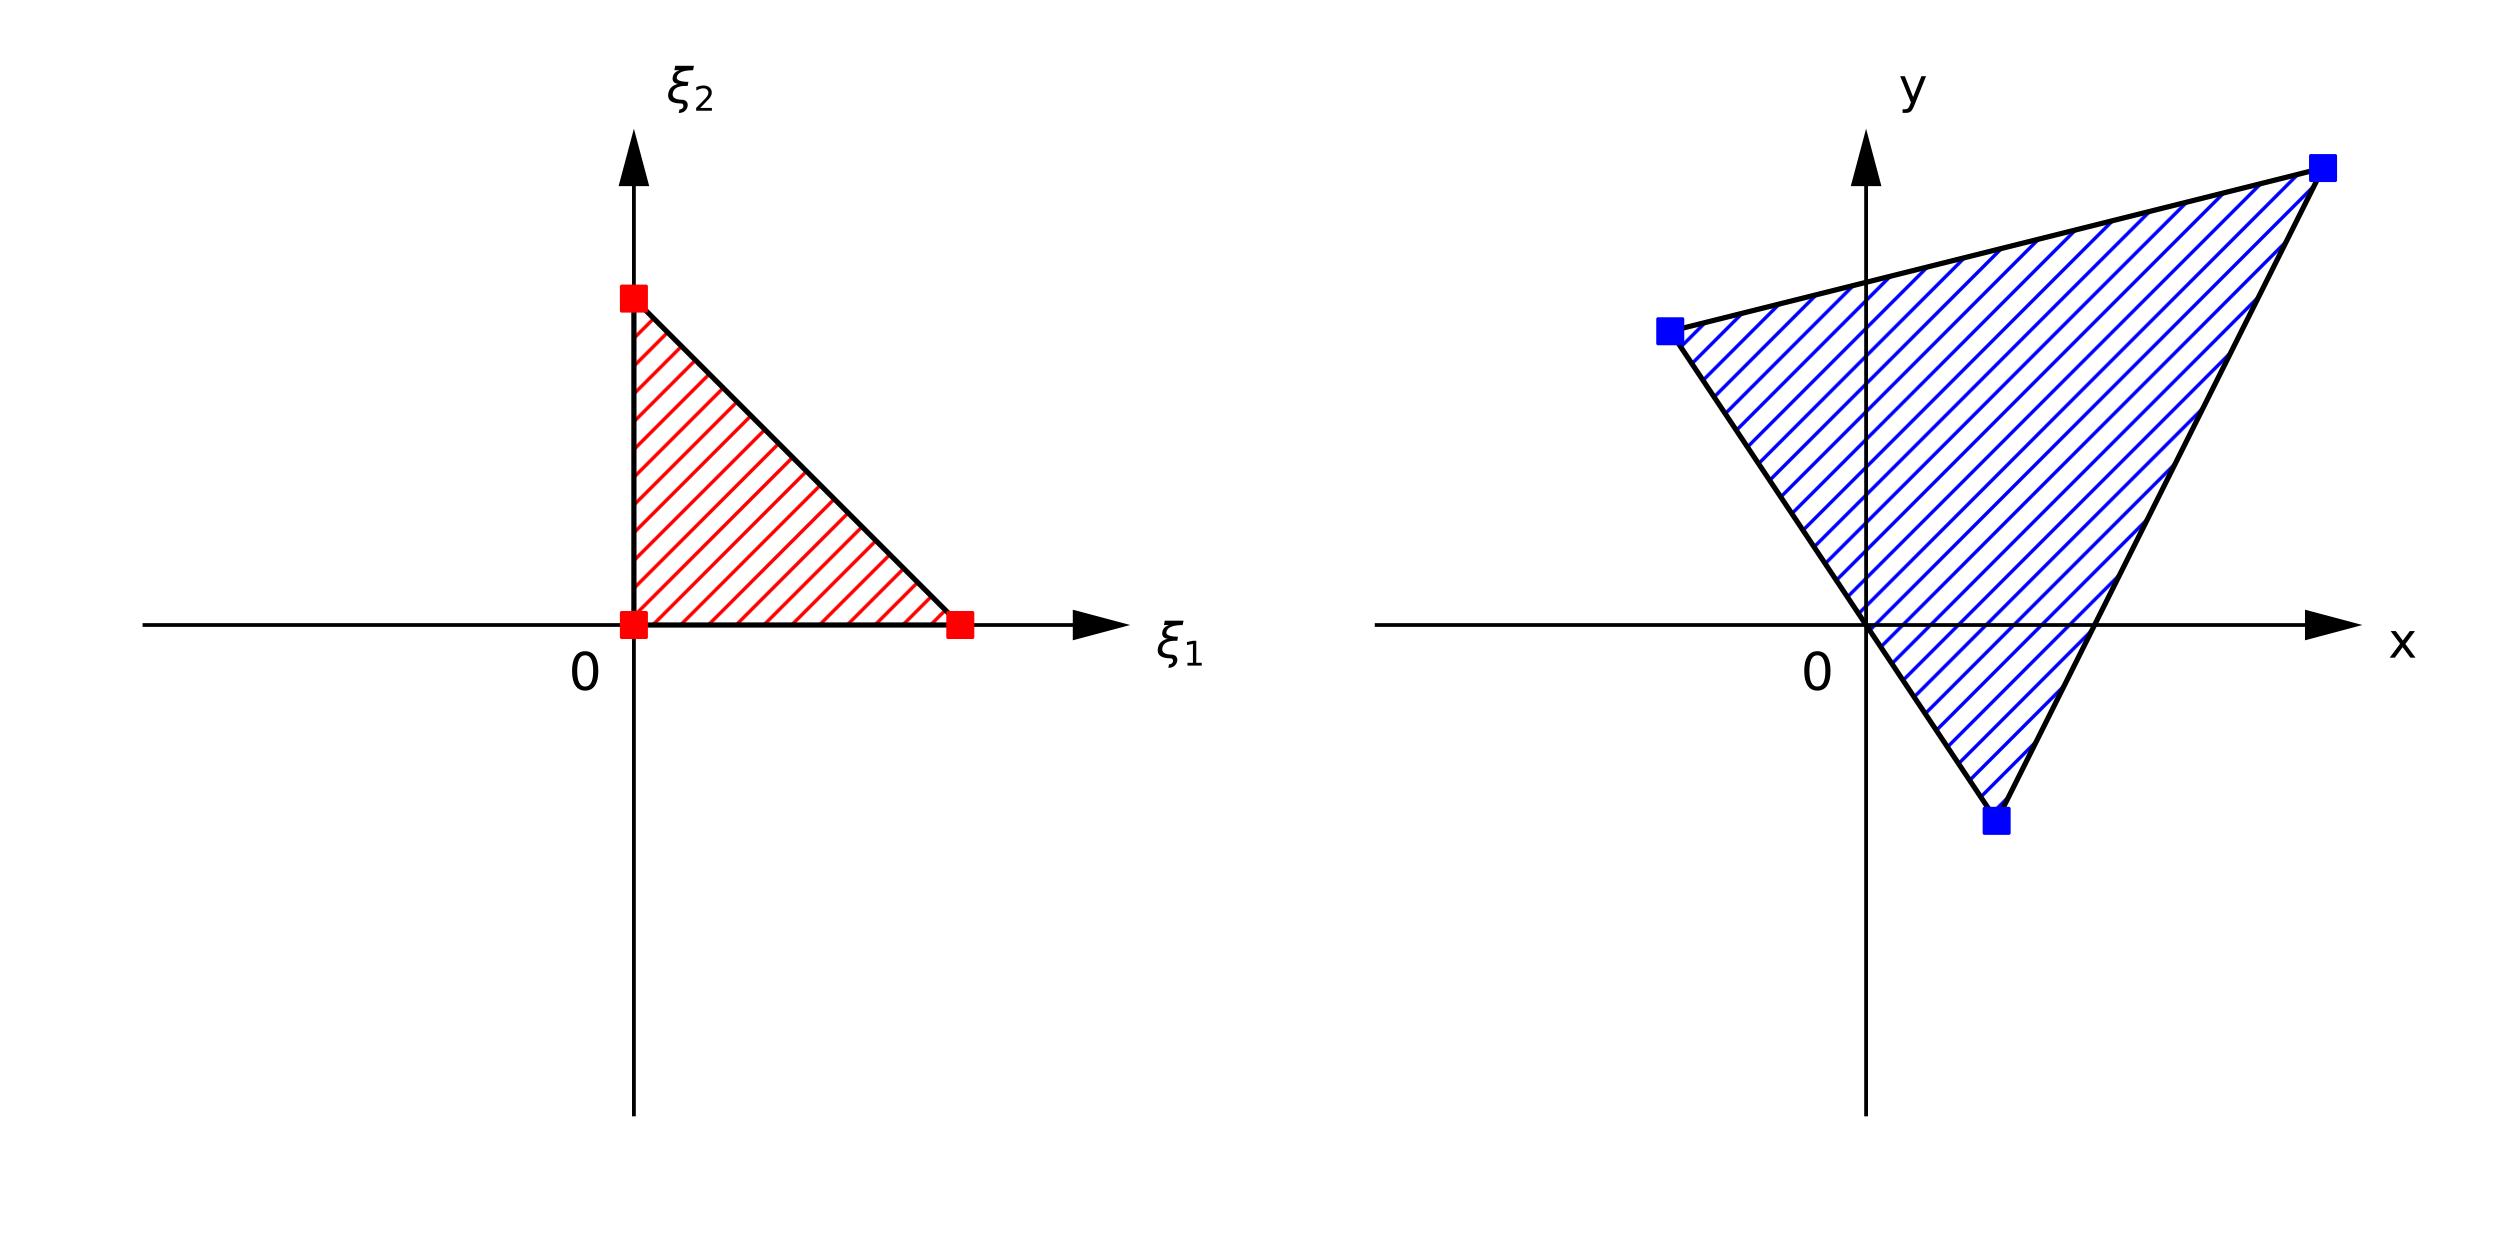
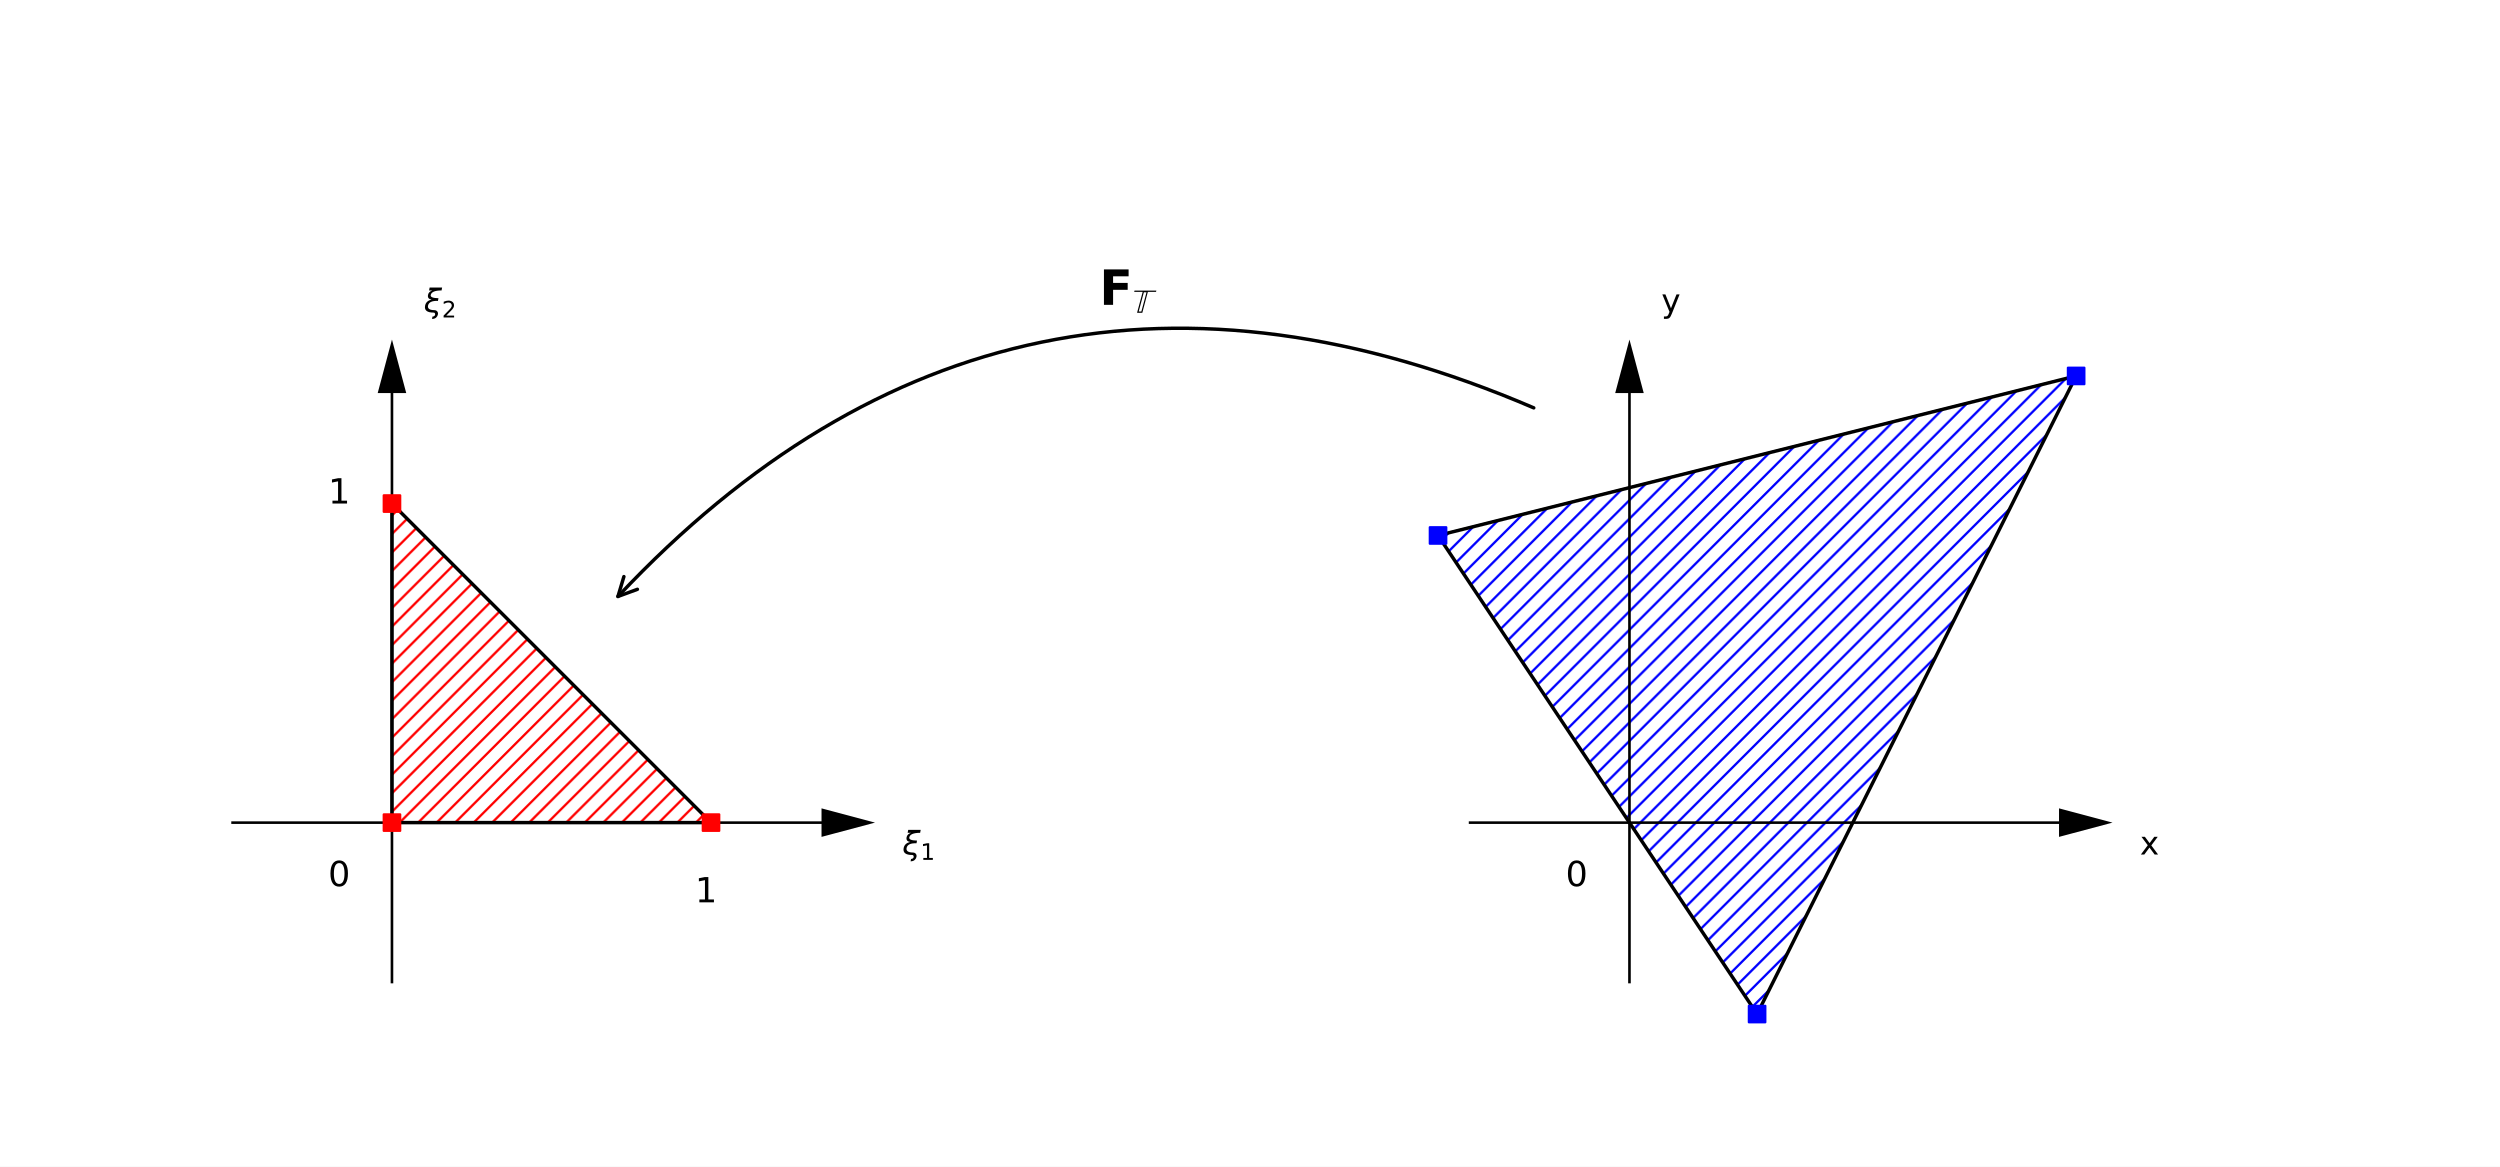
- <svg xmlns="http://www.w3.org/2000/svg" xmlns:xlink="http://www.w3.org/1999/xlink" width="720pt" height="360pt" viewBox="0 0 720 360" version="1.1">
+ <svg xmlns="http://www.w3.org/2000/svg" xmlns:xlink="http://www.w3.org/1999/xlink" width="1080pt" height="504pt" viewBox="0 0 1080 504" version="1.1">
  <defs>
    <style type="text/css">*{stroke-linejoin: round; stroke-linecap: butt}</style>
  </defs>
  <g id="figure_1">
    <g id="patch_1">
-       <path d="M 0 360  L 720 360  L 720 0  L 0 0  z " style="fill: #ffffff" />
+       <path d="M 0 504  L 1080 504  L 1080 0  L 0 0  z " style="fill: #ffffff" />
    </g>
    <g id="axes_1">
      <g id="patch_2">
-         <path d="M 182.564 180  L 276.564 180  L 182.564 86  z " clip-path="url(#p3ef00190a0)" style="fill: url(#h25fe5c85bb)" />
+         <path d="M 169.329 355.371  L 307.157 355.371  L 169.329 217.543  z " clip-path="url(#p3c353984a1)" style="fill: url(#h20a0761daf)" />
      </g>
      <g id="line2d_1">
-         <path d="M 276.564 180  L 182.564 180  M 182.564 86  L 182.564 180  M 182.564 86  L 276.564 180  " clip-path="url(#p3ef00190a0)" style="fill: none; stroke: #000000; stroke-width: 1.5; stroke-linecap: square" />
+         <path d="M 307.157 355.371  L 169.329 355.371  M 169.329 217.543  L 169.329 355.371  M 169.329 217.543  L 307.157 355.371  " clip-path="url(#p3c353984a1)" style="fill: none; stroke: #000000; stroke-width: 1.5; stroke-linecap: square" />
      </g>
      <g id="patch_3">
-         <path d="M 323.564 180  L 309.464 183.76  L 309.464 180.047  L 41.564 180.047  L 41.564 179.953  L 309.464 179.953  L 309.464 176.24  z " clip-path="url(#p3ef00190a0)" style="stroke: #000000; stroke-linejoin: miter" />
+         <path d="M 376.071 355.371  L 355.397 360.885  L 355.397 355.44  L 100.414 355.44  L 100.414 355.303  L 355.397 355.303  L 355.397 349.858  z " clip-path="url(#p3c353984a1)" style="stroke: #000000; stroke-linejoin: miter" />
      </g>
      <g id="patch_4">
-         <path d="M 182.564 39  L 186.324 53.1  L 182.611 53.1  L 182.611 321  L 182.517 321  L 182.517 53.1  L 178.804 53.1  z " clip-path="url(#p3ef00190a0)" style="stroke: #000000; stroke-linejoin: miter" />
+         <path d="M 169.329 148.629  L 174.842 169.303  L 169.397 169.303  L 169.397 424.286  L 169.26 424.286  L 169.26 169.303  L 163.815 169.303  z " clip-path="url(#p3c353984a1)" style="stroke: #000000; stroke-linejoin: miter" />
      </g>
      <g id="line2d_2" />
      <g id="PathCollection_1">
        <defs>
-           <path id="m9a81d9b953" d="M -3.536 3.536  L 3.536 3.536  L 3.536 -3.536  L -3.536 -3.536  z " style="stroke: #ff0000" />
+           <path id="m361bfdf377" d="M -3.536 3.536  L 3.536 3.536  L 3.536 -3.536  L -3.536 -3.536  z " style="stroke: #ff0000" />
        </defs>
-         <g clip-path="url(#p3ef00190a0)">
-           <use xlink:href="#m9a81d9b953" x="182.564" y="180" style="fill: #ff0000; stroke: #ff0000" />
-           <use xlink:href="#m9a81d9b953" x="276.564" y="180" style="fill: #ff0000; stroke: #ff0000" />
-           <use xlink:href="#m9a81d9b953" x="182.564" y="86" style="fill: #ff0000; stroke: #ff0000" />
+         <g clip-path="url(#p3c353984a1)">
+           <use xlink:href="#m361bfdf377" x="169.329" y="355.371" style="fill: #ff0000; stroke: #ff0000" />
+           <use xlink:href="#m361bfdf377" x="307.157" y="355.371" style="fill: #ff0000; stroke: #ff0000" />
+           <use xlink:href="#m361bfdf377" x="169.329" y="217.543" style="fill: #ff0000; stroke: #ff0000" />
        </g>
      </g>
      <g id="text_1">
-         <g transform="translate(332.9639 189.4) scale(0.14 -0.14)">
+         <g transform="translate(389.8543 369.1543) scale(0.14 -0.14)">
          <defs>
            <path id="DejaVuSans-Oblique-3be" d="M 2016 397  Q 2428 394 2628 159  Q 2844 -88 2772 -463  Q 2700 -822 2422 -1072  Q 2119 -1344 1609 -1344  Q 1656 -1109 1700 -872  Q 1913 -888 2072 -750  Q 2194 -641 2216 -525  Q 2247 -359 2175 -222  Q 2100 -91 1922 -91  Q -25 -91 241 1275  Q 422 2213 1516 2488  Q 663 2600 822 3413  Q 941 4028 1678 4284  L 1028 4284  L 1141 4863  L 3606 4863  L 3494 4284  Q 1528 4284 1350 3375  Q 1234 2778 2881 2750  L 2778 2219  Q 1009 2288 819 1275  Q 659 428 2016 397  z " transform="scale(0.015625)" />
            <path id="DejaVuSans-31" d="M 794 531  L 1825 531  L 1825 4091  L 703 3866  L 703 4441  L 1819 4666  L 2450 4666  L 2450 531  L 3481 531  L 3481 0  L 794 0  L 794 531  z " transform="scale(0.015625)" />
          </defs>
          <use xlink:href="#DejaVuSans-Oblique-3be" transform="translate(0 0.015625)" />
          <use xlink:href="#DejaVuSans-31" transform="translate(55.76172 -16.39062) scale(0.7)" />
        </g>
      </g>
      <g id="text_2">
-         <g transform="translate(191.9639 29.6) scale(0.14 -0.14)">
+         <g transform="translate(183.1114 134.8457) scale(0.14 -0.14)">
          <defs>
            <path id="DejaVuSans-32" d="M 1228 531  L 3431 531  L 3431 0  L 469 0  L 469 531  Q 828 903 1448 1529  Q 2069 2156 2228 2338  Q 2531 2678 2651 2914  Q 2772 3150 2772 3378  Q 2772 3750 2511 3984  Q 2250 4219 1831 4219  Q 1534 4219 1204 4116  Q 875 4013 500 3803  L 500 4441  Q 881 4594 1212 4672  Q 1544 4750 1819 4750  Q 2544 4750 2975 4387  Q 3406 4025 3406 3419  Q 3406 3131 3298 2873  Q 3191 2616 2906 2266  Q 2828 2175 2409 1742  Q 1991 1309 1228 531  z " transform="scale(0.015625)" />
          </defs>
          <use xlink:href="#DejaVuSans-Oblique-3be" transform="translate(0 0.015625)" />
          <use xlink:href="#DejaVuSans-32" transform="translate(55.76172 -16.39062) scale(0.7)" />
        </g>
      </g>
      <g id="text_3">
-         <g transform="translate(163.7639 198.8) scale(0.15 -0.15)">
+         <g transform="translate(141.7629 382.9371) scale(0.15 -0.15)">
          <defs>
            <path id="DejaVuSans-30" d="M 2034 4250  Q 1547 4250 1301 3770  Q 1056 3291 1056 2328  Q 1056 1369 1301 889  Q 1547 409 2034 409  Q 2525 409 2770 889  Q 3016 1369 3016 2328  Q 3016 3291 2770 3770  Q 2525 4250 2034 4250  z M 2034 4750  Q 2819 4750 3233 4129  Q 3647 3509 3647 2328  Q 3647 1150 3233 529  Q 2819 -91 2034 -91  Q 1250 -91 836 529  Q 422 1150 422 2328  Q 422 3509 836 4129  Q 1250 4750 2034 4750  z " transform="scale(0.015625)" />
          </defs>
          <use xlink:href="#DejaVuSans-30" transform="translate(0 0.78125)" />
        </g>
      </g>
+       <g id="text_4">
+         <g transform="translate(141.7629 217.5429) scale(0.15 -0.15)">
+           <use xlink:href="#DejaVuSans-31" transform="translate(0 0.09375)" />
+         </g>
+       </g>
+       <g id="text_5">
+         <g transform="translate(300.2657 389.8286) scale(0.15 -0.15)">
+           <use xlink:href="#DejaVuSans-31" transform="translate(0 0.09375)" />
+         </g>
+       </g>
    </g>
    <g id="axes_2">
      <g id="patch_5">
-         <path d="M 669.036 48.4  L 481.036 95.4  L 575.036 236.4  z " clip-path="url(#p854ae250b5)" style="fill: url(#h4795a1e76a)" />
+         <path d="M 896.889 162.411  L 621.231 231.326  L 759.06 438.069  z " clip-path="url(#p53bd86f32c)" style="fill: url(#hd1d4aae730)" />
      </g>
      <g id="line2d_3">
-         <path d="M 481.036 95.4  L 669.036 48.4  M 575.036 236.4  L 669.036 48.4  M 575.036 236.4  L 481.036 95.4  " clip-path="url(#p854ae250b5)" style="fill: none; stroke: #000000; stroke-width: 1.5; stroke-linecap: square" />
+         <path d="M 621.231 231.326  L 896.889 162.411  M 759.06 438.069  L 896.889 162.411  M 759.06 438.069  L 621.231 231.326  " clip-path="url(#p53bd86f32c)" style="fill: none; stroke: #000000; stroke-width: 1.5; stroke-linecap: square" />
      </g>
      <g id="patch_6">
-         <path d="M 678.436 180  L 664.336 183.76  L 664.336 180.047  L 396.436 180.047  L 396.436 179.953  L 664.336 179.953  L 664.336 176.24  z " clip-path="url(#p854ae250b5)" style="stroke: #000000; stroke-linejoin: miter" />
+         <path d="M 910.671 355.371  L 889.997 360.885  L 889.997 355.44  L 635.014 355.44  L 635.014 355.303  L 889.997 355.303  L 889.997 349.858  z " clip-path="url(#p53bd86f32c)" style="stroke: #000000; stroke-linejoin: miter" />
      </g>
      <g id="patch_7">
-         <path d="M 537.436 39  L 541.196 53.1  L 537.483 53.1  L 537.483 321  L 537.389 321  L 537.389 53.1  L 533.676 53.1  z " clip-path="url(#p854ae250b5)" style="stroke: #000000; stroke-linejoin: miter" />
+         <path d="M 703.929 148.629  L 709.442 169.303  L 703.997 169.303  L 703.997 424.286  L 703.86 424.286  L 703.86 169.303  L 698.415 169.303  z " clip-path="url(#p53bd86f32c)" style="stroke: #000000; stroke-linejoin: miter" />
      </g>
      <g id="line2d_4" />
      <g id="PathCollection_2">
        <defs>
-           <path id="m5148f2b523" d="M -3.536 3.536  L 3.536 3.536  L 3.536 -3.536  L -3.536 -3.536  z " style="stroke: #0000ff" />
+           <path id="mc96a54d182" d="M -3.536 3.536  L 3.536 3.536  L 3.536 -3.536  L -3.536 -3.536  z " style="stroke: #0000ff" />
        </defs>
-         <g clip-path="url(#p854ae250b5)">
-           <use xlink:href="#m5148f2b523" x="669.036" y="48.4" style="fill: #0000ff; stroke: #0000ff" />
-           <use xlink:href="#m5148f2b523" x="481.036" y="95.4" style="fill: #0000ff; stroke: #0000ff" />
-           <use xlink:href="#m5148f2b523" x="575.036" y="236.4" style="fill: #0000ff; stroke: #0000ff" />
+         <g clip-path="url(#p53bd86f32c)">
+           <use xlink:href="#mc96a54d182" x="896.889" y="162.411" style="fill: #0000ff; stroke: #0000ff" />
+           <use xlink:href="#mc96a54d182" x="621.231" y="231.326" style="fill: #0000ff; stroke: #0000ff" />
+           <use xlink:href="#mc96a54d182" x="759.06" y="438.069" style="fill: #0000ff; stroke: #0000ff" />
        </g>
      </g>
-       <g id="text_4">
-         <g transform="translate(687.8361 189.4) scale(0.14 -0.14)">
+       <g id="text_6">
+         <g transform="translate(924.4543 369.1543) scale(0.14 -0.14)">
          <defs>
            <path id="DejaVuSans-78" d="M 3513 3500  L 2247 1797  L 3578 0  L 2900 0  L 1881 1375  L 863 0  L 184 0  L 1544 1831  L 300 3500  L 978 3500  L 1906 2253  L 2834 3500  L 3513 3500  z " transform="scale(0.015625)" />
          </defs>
          <use xlink:href="#DejaVuSans-78" />
        </g>
      </g>
-       <g id="text_5">
-         <g transform="translate(546.8361 29.6) scale(0.14 -0.14)">
+       <g id="text_7">
+         <g transform="translate(717.7114 134.8457) scale(0.14 -0.14)">
          <defs>
            <path id="DejaVuSans-79" d="M 2059 -325  Q 1816 -950 1584 -1140  Q 1353 -1331 966 -1331  L 506 -1331  L 506 -850  L 844 -850  Q 1081 -850 1212 -737  Q 1344 -625 1503 -206  L 1606 56  L 191 3500  L 800 3500  L 1894 763  L 2988 3500  L 3597 3500  L 2059 -325  z " transform="scale(0.015625)" />
          </defs>
          <use xlink:href="#DejaVuSans-79" />
        </g>
      </g>
-       <g id="text_6">
-         <g transform="translate(518.6361 198.8) scale(0.15 -0.15)">
+       <g id="text_8">
+         <g transform="translate(676.3629 382.9371) scale(0.15 -0.15)">
          <use xlink:href="#DejaVuSans-30" transform="translate(0 0.78125)" />
        </g>
      </g>
    </g>
+     <g id="patch_8">
+       <path d="M 266.957 257.67  Q 435.25 78.673 662.58 176.194  " style="fill: none; stroke: #000000; stroke-width: 1.5; stroke-linecap: round" />
+       <path d="M 275.351 254.581  L 266.957 257.67  L 269.523 249.101  " style="fill: none; stroke: #000000; stroke-width: 1.5; stroke-linecap: round" />
+     </g>
+     <g id="text_9">
+       <g transform="translate(474.975 131.7127) scale(0.21 -0.21)">
+         <defs>
+           <path id="DejaVuSans-Bold-46" d="M 588 4666  L 3834 4666  L 3834 3756  L 1791 3756  L 1791 2888  L 3713 2888  L 3713 1978  L 1791 1978  L 1791 0  L 588 0  L 588 4666  z " transform="scale(0.015625)" />
+           <path id="STIXNonUnicode-Italic-e160" d="M 4365 4179  L 4301 3942  L 2765 3942  L 1722 0  L 736 0  L 1792 3942  L 192 3942  L 256 4179  L 4365 4179  z M 2515 3872  L 2016 3872  L 1043 237  L 1542 237  L 2515 3872  z " transform="scale(0.015625)" />
+         </defs>
+         <use xlink:href="#DejaVuSans-Bold-46" transform="translate(0 0.09375)" />
+         <use xlink:href="#STIXNonUnicode-Italic-e160" transform="translate(69.26758 -16.3125) scale(0.7)" />
+       </g>
+     </g>
  </g>
  <defs>
-     <clipPath id="p3ef00190a0">
-       <rect x="13.364" y="10.8" width="338.4" height="338.4" />
+     <clipPath id="p3c353984a1">
+       <rect x="31.5" y="10.8" width="482.4" height="482.4" />
    </clipPath>
-     <clipPath id="p854ae250b5">
-       <rect x="368.236" y="10.8" width="338.4" height="338.4" />
+     <clipPath id="p53bd86f32c">
+       <rect x="566.1" y="10.8" width="482.4" height="482.4" />
    </clipPath>
  </defs>
  <defs>
-     <pattern id="h25fe5c85bb" patternUnits="userSpaceOnUse" x="0" y="0" width="72" height="72">
+     <pattern id="h20a0761daf" patternUnits="userSpaceOnUse" x="0" y="0" width="72" height="72">
      <rect x="0" y="0" width="73" height="73" fill="none" />
      <path d="M -36 36  L 36 -36  M -32 40  L 40 -32  M -28 44  L 44 -28  M -24 48  L 48 -24  M -20 52  L 52 -20  M -16 56  L 56 -16  M -12 60  L 60 -12  M -8 64  L 64 -8  M -4 68  L 68 -4  M 0 72  L 72 0  M 4 76  L 76 4  M 8 80  L 80 8  M 12 84  L 84 12  M 16 88  L 88 16  M 20 92  L 92 20  M 24 96  L 96 24  M 28 100  L 100 28  M 32 104  L 104 32  M 36 108  L 108 36  " style="fill: #ff0000; stroke: #ff0000; stroke-width: 1.0; stroke-linecap: butt; stroke-linejoin: miter" />
    </pattern>
-     <pattern id="h4795a1e76a" patternUnits="userSpaceOnUse" x="0" y="0" width="72" height="72">
+     <pattern id="hd1d4aae730" patternUnits="userSpaceOnUse" x="0" y="0" width="72" height="72">
      <rect x="0" y="0" width="73" height="73" fill="none" />
      <path d="M -36 36  L 36 -36  M -32 40  L 40 -32  M -28 44  L 44 -28  M -24 48  L 48 -24  M -20 52  L 52 -20  M -16 56  L 56 -16  M -12 60  L 60 -12  M -8 64  L 64 -8  M -4 68  L 68 -4  M 0 72  L 72 0  M 4 76  L 76 4  M 8 80  L 80 8  M 12 84  L 84 12  M 16 88  L 88 16  M 20 92  L 92 20  M 24 96  L 96 24  M 28 100  L 100 28  M 32 104  L 104 32  M 36 108  L 108 36  " style="fill: #0000ff; stroke: #0000ff; stroke-width: 1.0; stroke-linecap: butt; stroke-linejoin: miter" />
    </pattern>
  </defs>
</svg>
